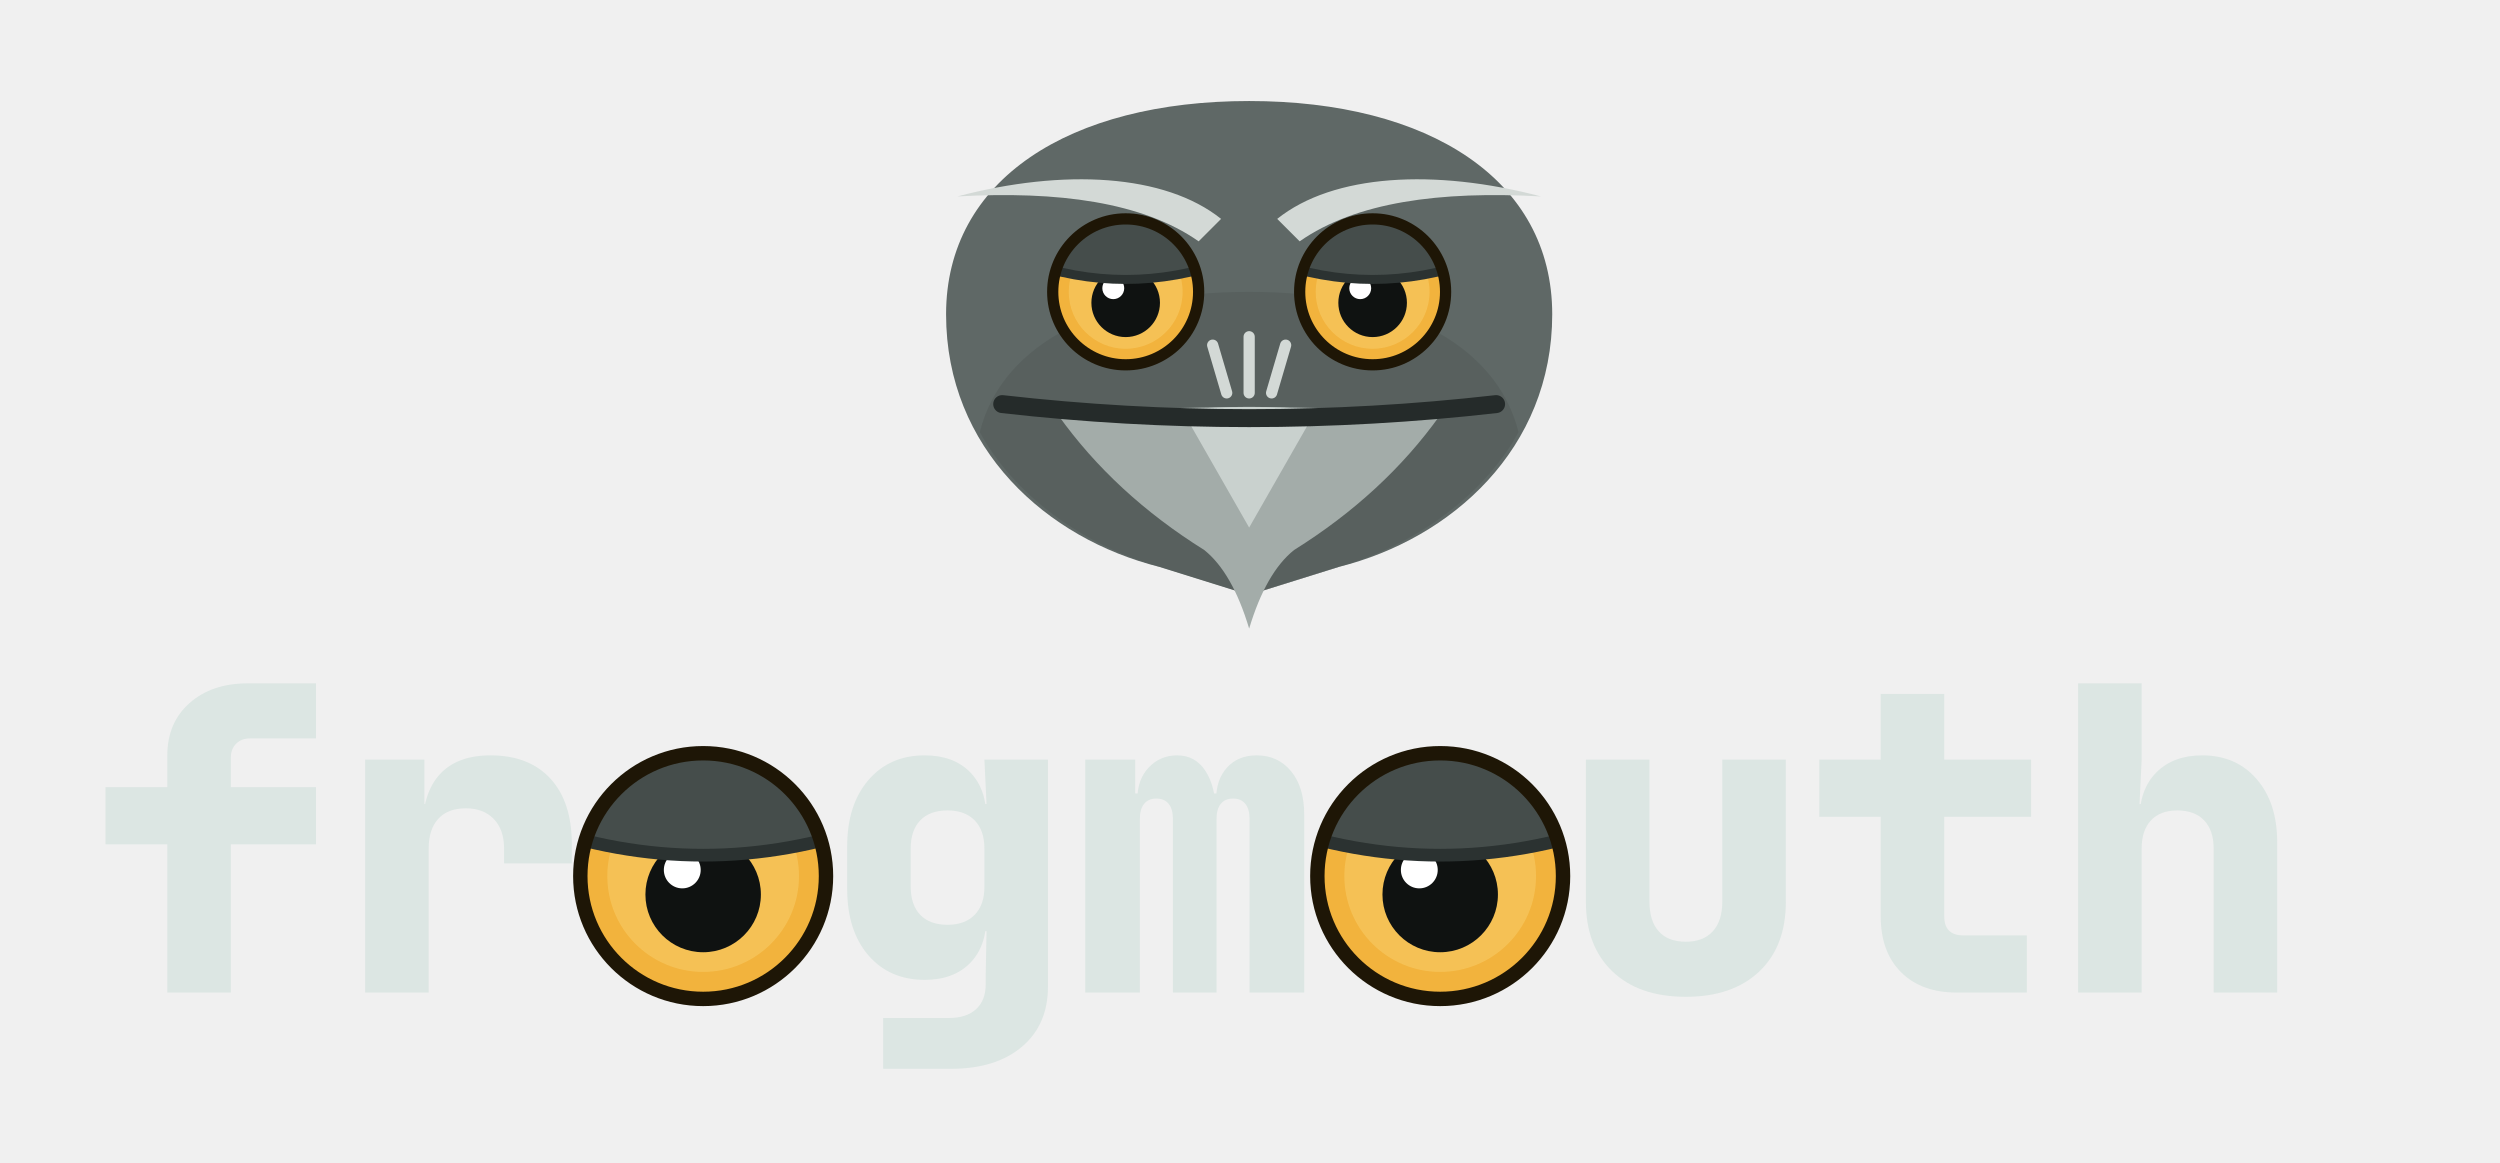
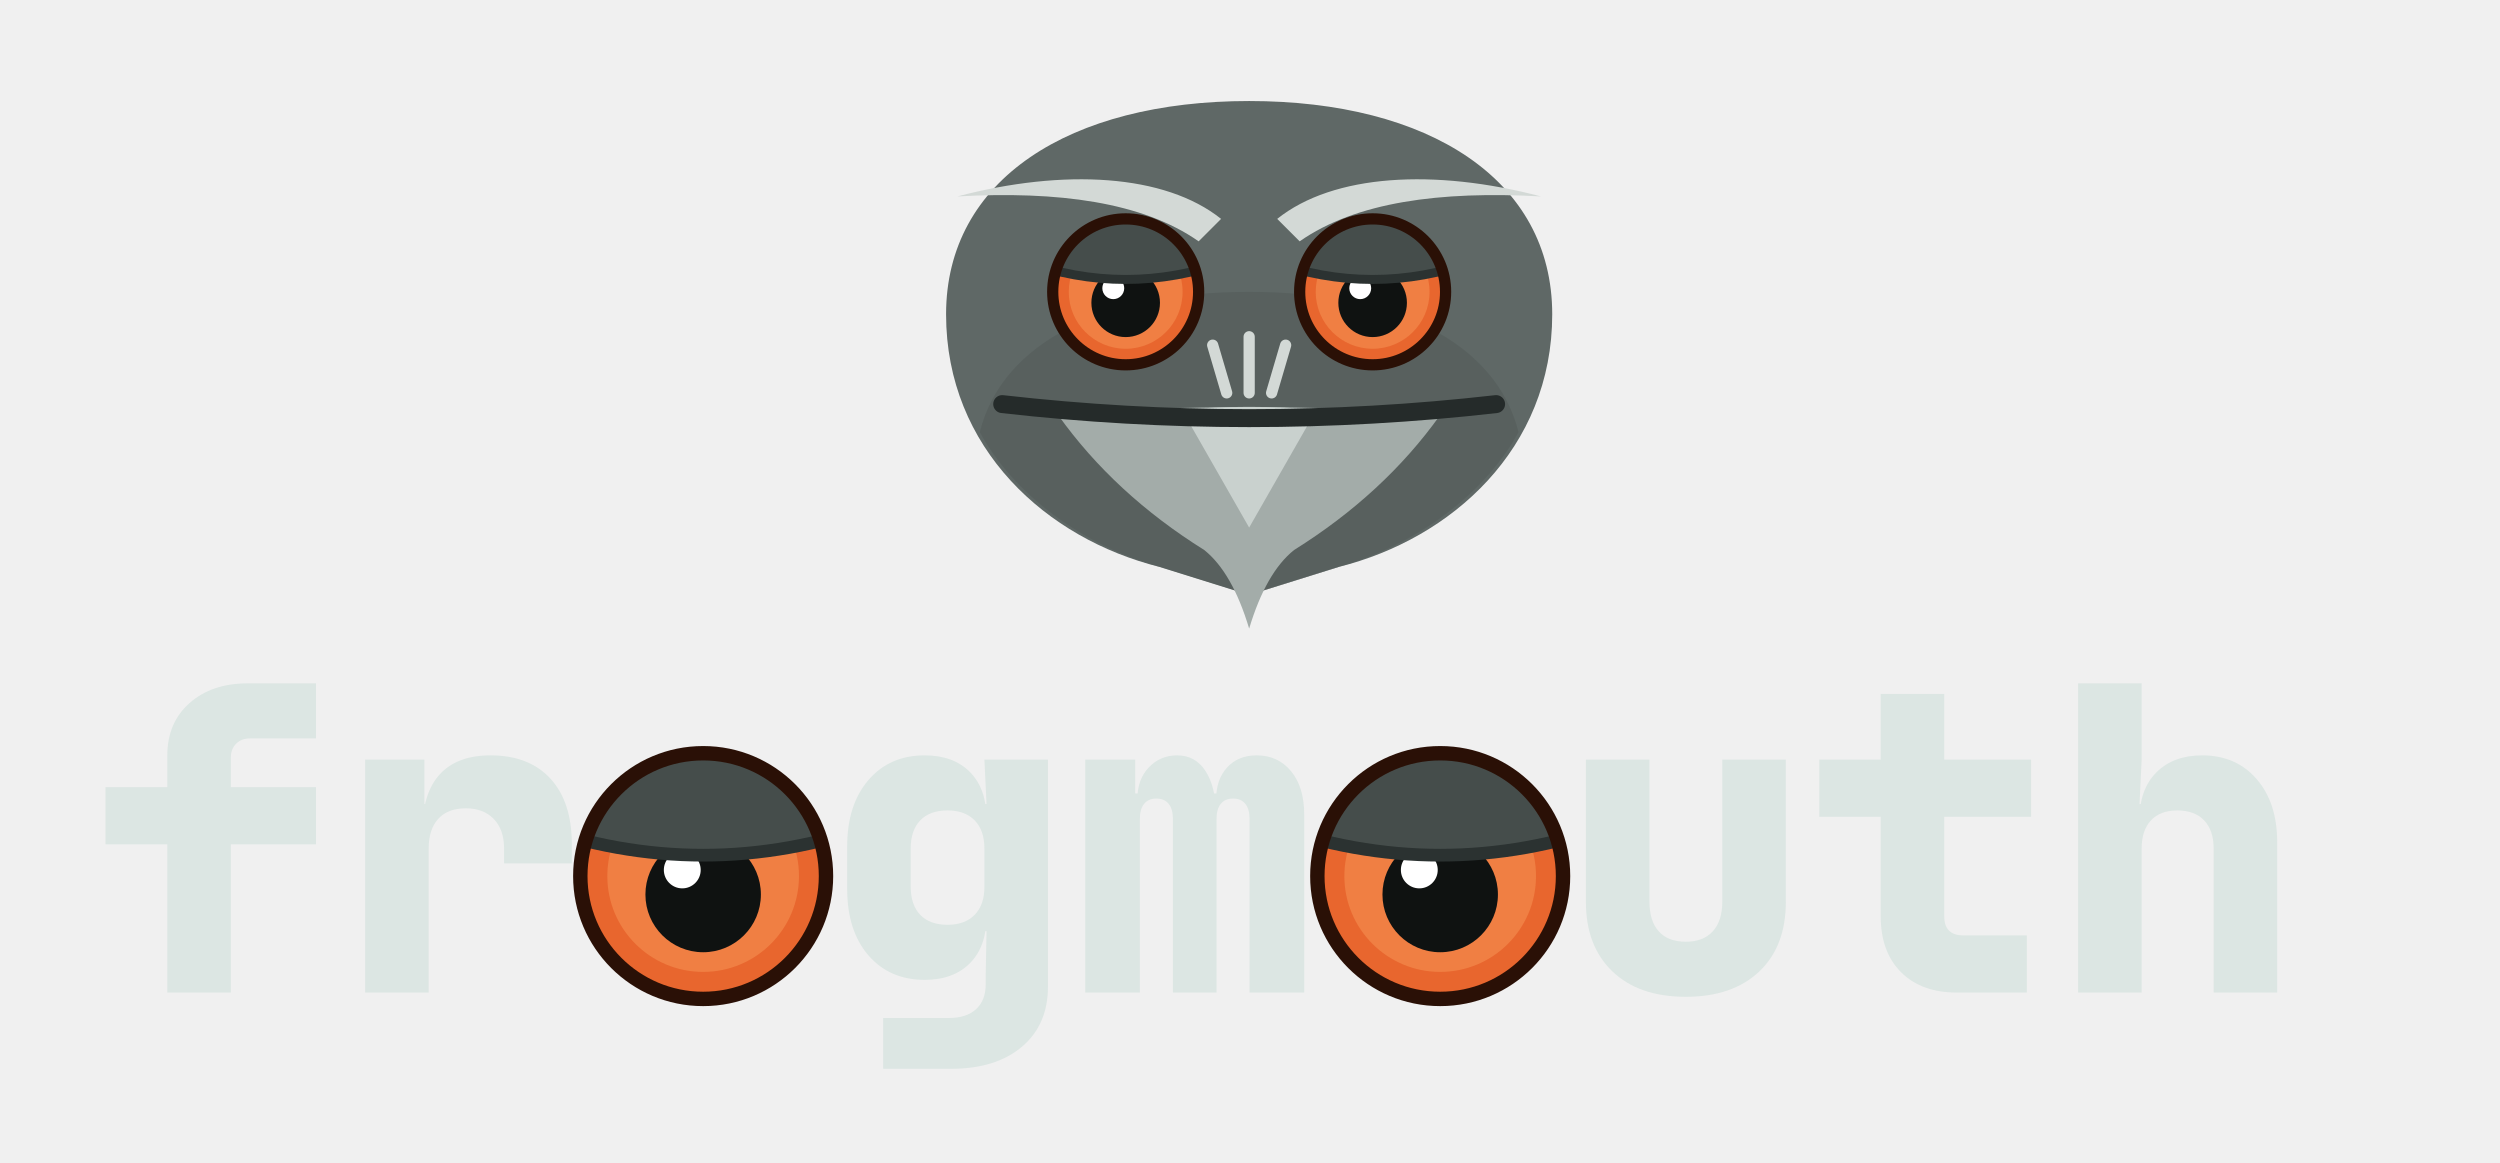
<svg xmlns="http://www.w3.org/2000/svg" viewBox="0 0 472.16 219.62" width="472.16" height="219.62" role="img" aria-label="frogmouth">
  <style>.lid{transform-box:fill-box;animation:blink 7s infinite}@keyframes blink{0%,93%,100%{transform:none}95%{transform:translateY(38%)}}@media (prefers-reduced-motion:reduce){.lid{animation:none}}</style>
  <g transform="translate(168.08 0) scale(1.06)">
    <path fill="#5F6866" d="M10 56C10 32 32 18 64 18C96 18 118 32 118 56C118 80 100 96 80 101L64 106L48 101C28 96 10 80 10 56Z" />
    <path fill="#4F5755" opacity="0.45" d="M16 77C20 61 38 52 64 52C90 52 108 61 112 77C106 88 94 97 80 101L64 106L48 101C34 97 22 88 16 77Z" />
    <path fill="#D3D9D6" d="M59 39C49 31 31 30 12 35C30 34 45 36 55 43Z" />
    <path fill="#D3D9D6" d="M69 39C79 31 97 30 116 35C98 34 83 36 73 43Z" />
    <g transform="translate(42 52)">
      <clipPath id="e21">
        <circle r="12.5" />
      </clipPath>
-       <circle r="13" fill="#F2B33D" />
-       <circle r="10.14" fill="#F7C860" opacity=".7" />
+       <circle r="13" fill="#E8662E" />
+       <circle r="10.14" fill="#F38A4C" opacity=".7" />
      <g clip-path="url(#e21)">
        <circle cy="1.95" r="6.11" fill="#0F1211" />
        <circle cx="-2.21" cy="-0.65" r="1.95" fill="#FFFFFF" />
        <g class="lid">
          <path fill="#454D4B" d="M-18.2 -39H18.2V-5.46Q0 1.04 -18.2 -5.46Z" />
          <path fill="none" stroke="#2B3231" stroke-width="1.6" stroke-linecap="round" d="M-18.2 -5.46Q0 1.04 18.2 -5.46" />
        </g>
      </g>
-       <circle r="13" fill="none" stroke="#1E1606" stroke-width="2" />
+       <circle r="13" fill="none" stroke="#2A1006" stroke-width="2" />
    </g>
    <g transform="translate(86 52)">
      <clipPath id="e22">
        <circle r="12.5" />
      </clipPath>
-       <circle r="13" fill="#F2B33D" />
-       <circle r="10.14" fill="#F7C860" opacity=".7" />
+       <circle r="13" fill="#E8662E" />
+       <circle r="10.14" fill="#F38A4C" opacity=".7" />
      <g clip-path="url(#e22)">
        <circle cy="1.95" r="6.11" fill="#0F1211" />
        <circle cx="-2.21" cy="-0.65" r="1.95" fill="#FFFFFF" />
        <g class="lid">
          <path fill="#454D4B" d="M-18.2 -39H18.2V-5.46Q0 1.04 -18.2 -5.46Z" />
          <path fill="none" stroke="#2B3231" stroke-width="1.6" stroke-linecap="round" d="M-18.2 -5.46Q0 1.04 18.2 -5.46" />
        </g>
      </g>
-       <circle r="13" fill="none" stroke="#1E1606" stroke-width="2" />
+       <circle r="13" fill="none" stroke="#2A1006" stroke-width="2" />
    </g>
    <path fill="#A3ACA9" d="M30 74Q64 71 98 74Q88 88 72 98Q67 102 64 112Q61 102 56 98Q40 88 30 74Z" />
    <path fill="#C9D1CE" d="M52 73Q64 72 76 73L64 94Z" />
    <path fill="none" stroke="#252B2A" stroke-width="3.2" stroke-linecap="round" d="M20 72Q42 74.5 64 74.5Q86 74.5 108 72" />
    <path fill="none" stroke="#D3D9D6" stroke-width="2" stroke-linecap="round" d="M64 70V60M60 70L57.5 61.5M68 70L70.5 61.5" />
  </g>
  <g transform="translate(16 187.46) scale(0.08)">
    <g fill="#DCE6E3">
      <path transform="translate(0 0) scale(1 -1)" d="M195 0V350H49V485H195V560Q195 637 247.5 683.5Q300 730 385 730H546V600H390Q370 600 357.5 587.5Q345 575 345 555V485H546V350H345V0Z" />
      <path transform="translate(580 0) scale(1 -1)" d="M82 0V550H222V445H260L217 381Q217 470 258.0 515.0Q299 560 378 560Q469 560 519.5 505.0Q570 450 570 350V305H410V340Q410 385 385.5 410.0Q361 435 320 435Q277 435 254.5 410.0Q232 385 232 340V0Z" />
      <path transform="translate(1740 0) scale(1 -1)" d="M145 -180V-60H300Q342 -60 364.5 -39.0Q387 -18 387 19V40L389 145H354L389 180Q389 109 350.0 69.5Q311 30 243 30Q160 30 110.0 88.0Q60 146 60 245V345Q60 443 110.0 501.5Q160 560 243 560Q311 560 350.0 520.5Q389 481 389 410L354 445H389L384 550H534V14Q534 -76 472.5 -128.0Q411 -180 305 -180ZM297 160Q338 160 361.0 183.5Q384 207 384 250V340Q384 383 361.0 406.5Q338 430 297 430Q255 430 232.5 406.5Q210 383 210 340V250Q210 207 232.5 183.5Q255 160 297 160Z" />
      <path transform="translate(2320 0) scale(1 -1)" d="M42 0V550H160V470H184L165 456Q165 503 192.0 531.5Q219 560 259 560Q302 560 326.0 523.0Q350 486 350 425L332 470H360L351 456Q351 503 377.0 531.5Q403 560 447 560Q497 560 528.0 522.5Q559 485 559 420V0H430V410Q430 433 420.0 445.5Q410 458 391 458Q372 458 362.0 445.5Q352 433 352 410V0H249V410Q249 433 239.0 445.5Q229 458 210 458Q191 458 181.0 445.5Q171 433 171 410V0Z" />
      <path transform="translate(3480 0) scale(1 -1)" d="M300 -10Q189 -10 126.5 50.0Q64 110 64 214V550H214V215Q214 169 236.0 144.5Q258 120 300 120Q341 120 363.5 144.5Q386 169 386 215V550H536V214Q536 109 473.0 49.5Q410 -10 300 -10Z" />
      <path transform="translate(4060 0) scale(1 -1)" d="M360 0Q276 0 228.0 48.0Q180 96 180 180V415H35V550H180V705H330V550H535V415H330V180Q330 135 375 135H525V0Z" />
      <path transform="translate(4640 0) scale(1 -1)" d="M66 0V730H216V550L211 445H255L211 410Q211 480 251.0 520.0Q291 560 359 560Q439 560 487.5 504.0Q536 448 536 355V0H386V340Q386 383 363.5 406.5Q341 430 300 430Q260 430 238.0 406.5Q216 383 216 340V0Z" />
    </g>
    <g transform="translate(1460 -275)">
      <clipPath id="e19">
        <circle r="289.5" />
      </clipPath>
-       <circle r="290" fill="#F2B33D" />
-       <circle r="226.2" fill="#F7C860" opacity=".7" />
+       <circle r="290" fill="#E8662E" />
+       <circle r="226.2" fill="#F38A4C" opacity=".7" />
      <g clip-path="url(#e19)">
        <circle cy="43.5" r="136.3" fill="#0F1211" />
        <circle cx="-49.3" cy="-14.5" r="43.5" fill="#FFFFFF" />
        <g class="lid">
          <path fill="#454D4B" d="M-406 -870H406V-121.8Q0 23.2 -406 -121.8Z" />
          <path fill="none" stroke="#2B3231" stroke-width="30" stroke-linecap="round" d="M-406 -121.8Q0 23.2 406 -121.8" />
        </g>
      </g>
-       <circle r="290" fill="none" stroke="#1E1606" stroke-width="34" />
+       <circle r="290" fill="none" stroke="#2A1006" stroke-width="34" />
    </g>
    <g transform="translate(3200 -275)">
      <clipPath id="e20">
        <circle r="289.5" />
      </clipPath>
-       <circle r="290" fill="#F2B33D" />
-       <circle r="226.2" fill="#F7C860" opacity=".7" />
+       <circle r="290" fill="#E8662E" />
+       <circle r="226.2" fill="#F38A4C" opacity=".7" />
      <g clip-path="url(#e20)">
        <circle cy="43.5" r="136.3" fill="#0F1211" />
        <circle cx="-49.3" cy="-14.5" r="43.5" fill="#FFFFFF" />
        <g class="lid">
          <path fill="#454D4B" d="M-406 -870H406V-121.8Q0 23.2 -406 -121.8Z" />
          <path fill="none" stroke="#2B3231" stroke-width="30" stroke-linecap="round" d="M-406 -121.8Q0 23.2 406 -121.8" />
        </g>
      </g>
-       <circle r="290" fill="none" stroke="#1E1606" stroke-width="34" />
+       <circle r="290" fill="none" stroke="#2A1006" stroke-width="34" />
    </g>
  </g>
</svg>
